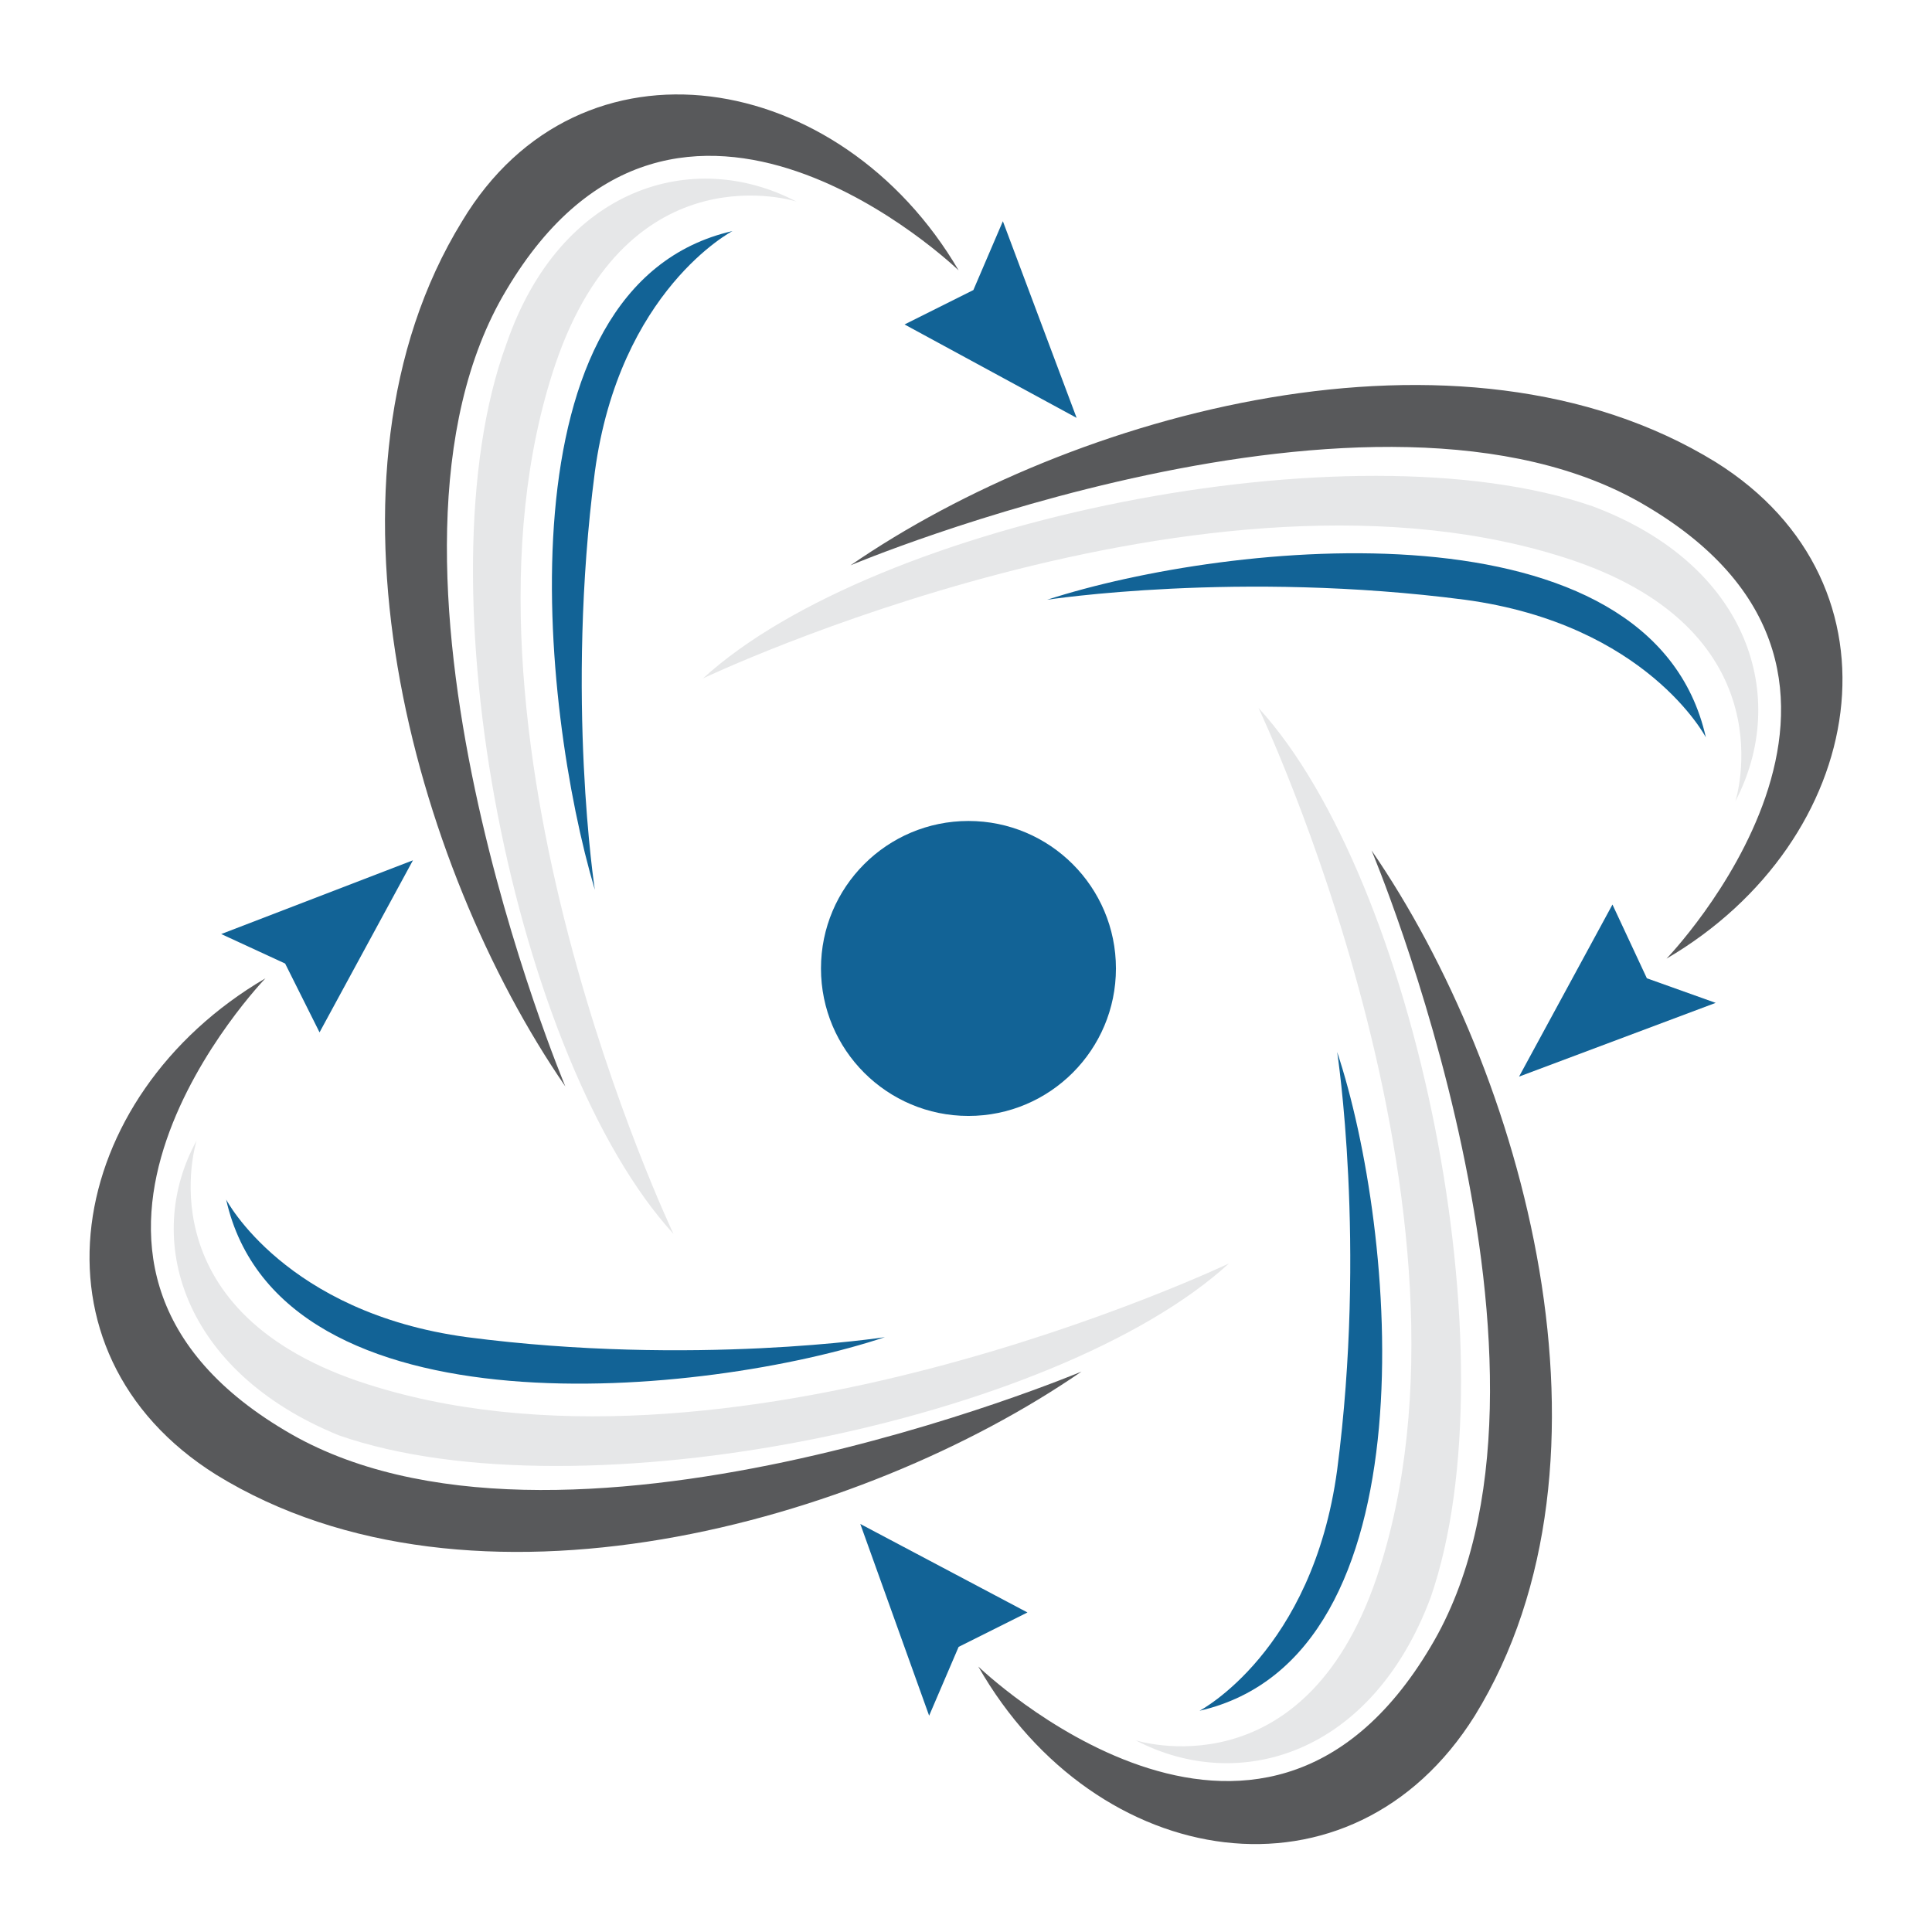
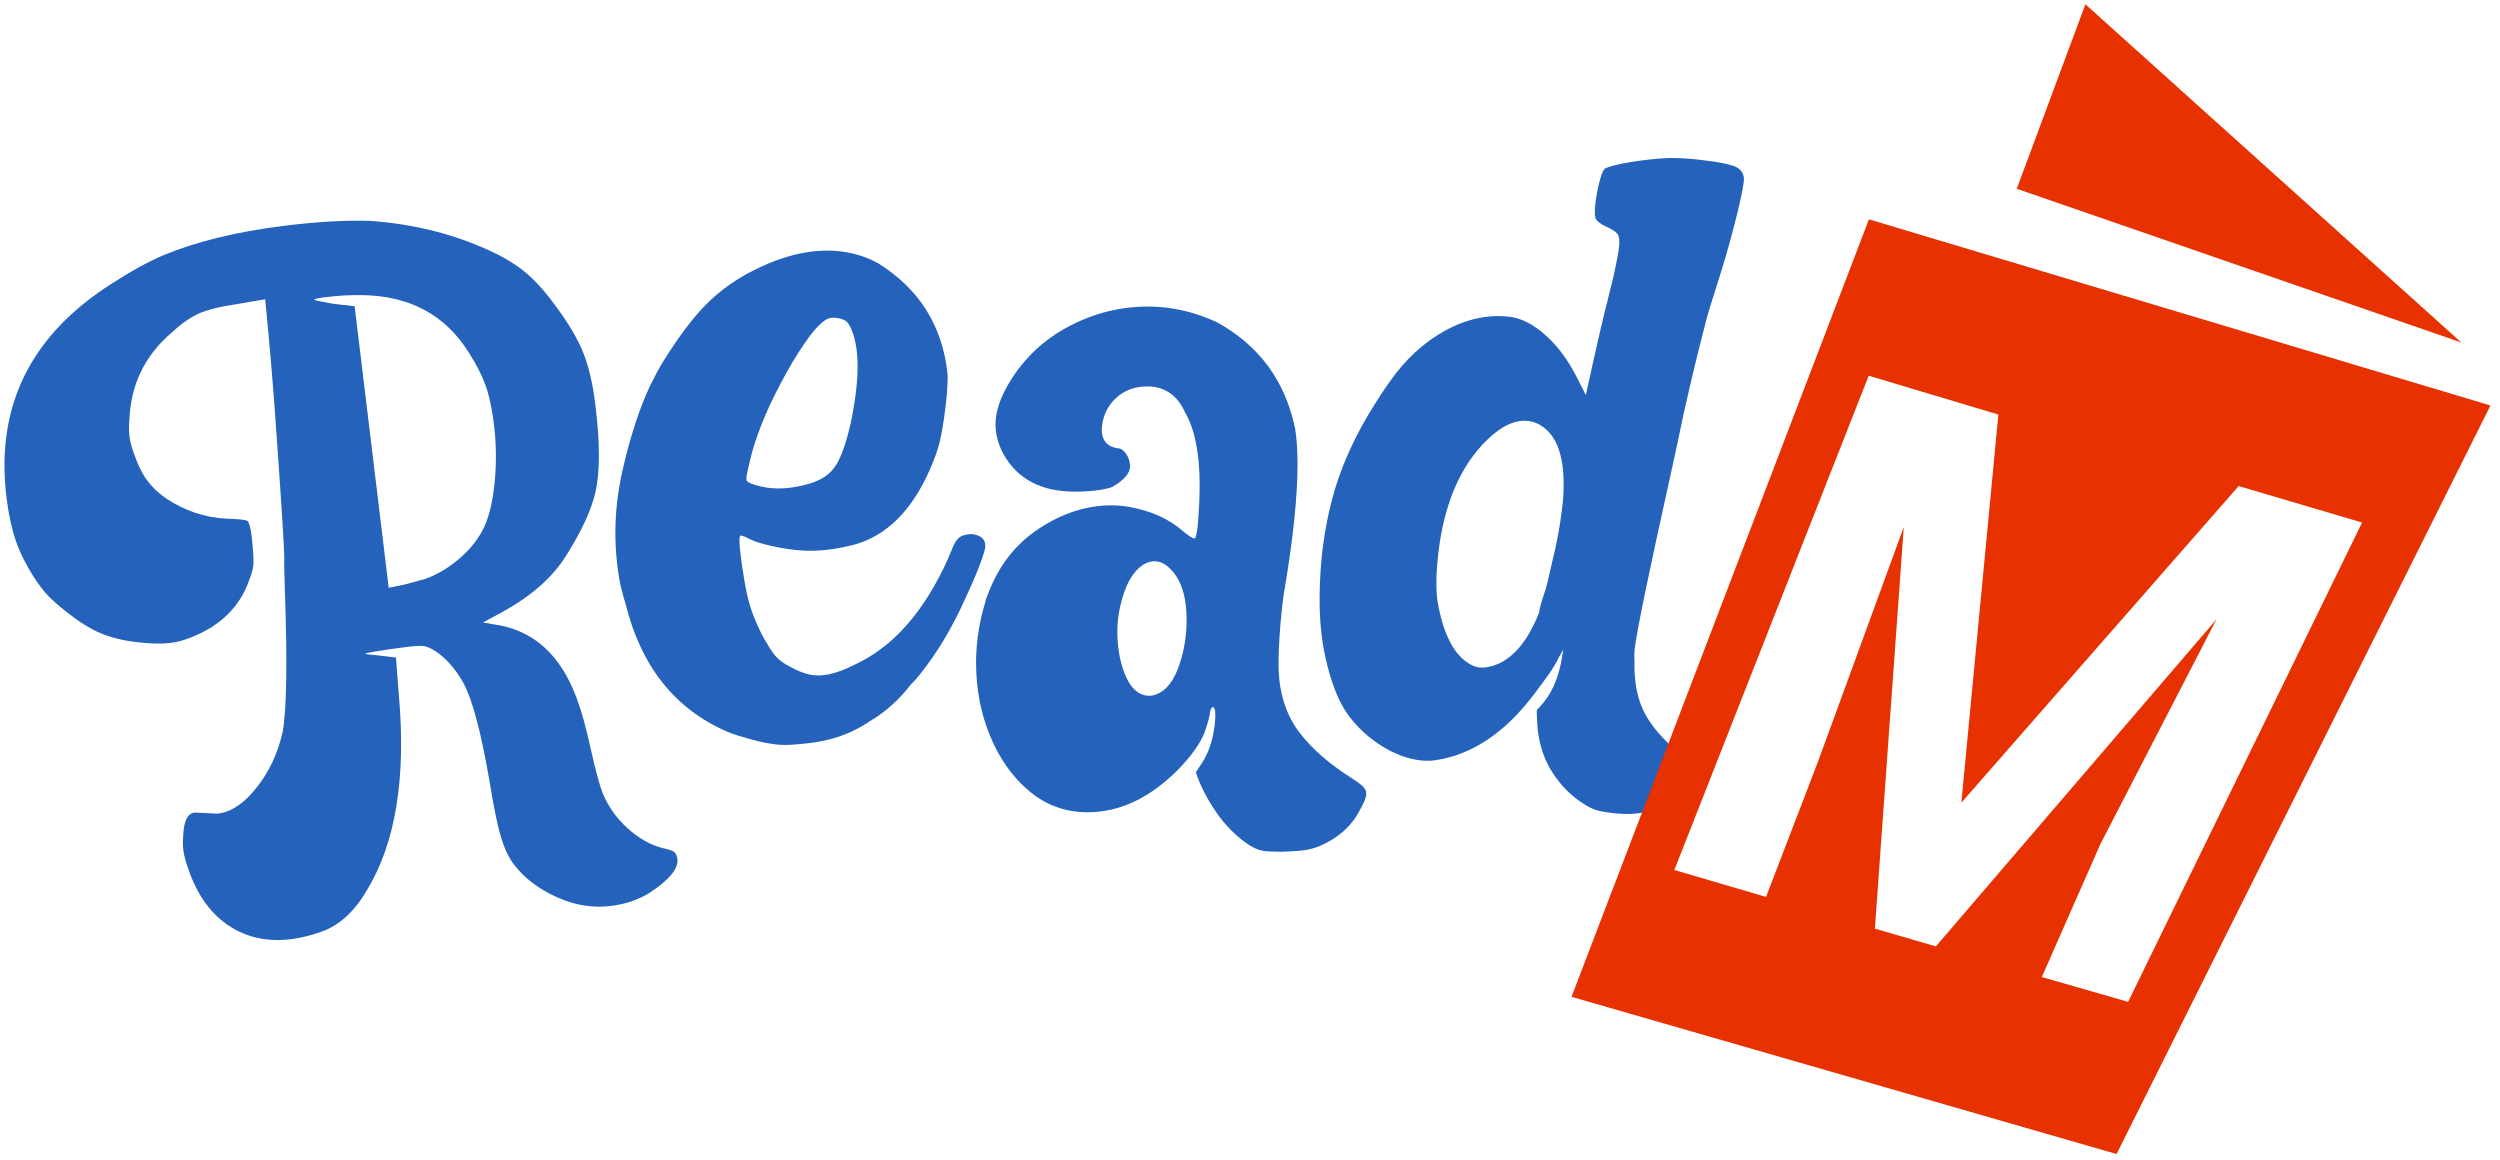
- <svg xmlns="http://www.w3.org/2000/svg" enable-background="new 0 0 393 393" version="1" viewBox="0 0 393 393" xml:space="preserve">
+ <svg xmlns="http://www.w3.org/2000/svg" enable-background="new 0 0 416 193" version="1.1" viewBox="0 0 416 193" xml:space="preserve">
  <style type="text/css">
- 	.st0{fill:#126396;}
- 	.st1{fill:#58595B;}
- 	.st2{fill:#E6E7E8;}
+ 	.st0{fill:#2462BC;}
+ 	.st1{fill:#E73100;}
</style>
-   <circle class="st0" cx="197" cy="197" r="30" />
-   <path class="st1" d="m195 55s-57-55-92 4c-33 55 12 162 12 162-31-45-53-124-21-176 24-40 77-31 101 10z" />
-   <path class="st2" d="m162 41s-34-11-49 33c-25 74 24 177 24 177-32-35-52-132-34-181 11-32 38-40 59-29z" />
-   <path class="st0" d="m149 47s-23 12-28 49c-6 46-0 85-0 85-11-37-20-123 28-134z" />
-   <polygon class="st0" points="204 45 198 59 184 66 219 85" />
-   <path class="st1" d="m199 339s57 55 92-4c33-55-12-162-12-162 31 45 53 124 21 176-25 40-77 32-101-10z" />
-   <path class="st2" d="m231 354s34 11 49-33c25-74-24-177-24-177 32 35 52 132 35 181-12 32-39 40-60 29z" />
-   <path class="st0" d="m244 348s23-12 28-49c6-46 0-85 0-85 12 36 20 123-28 134z" />
-   <polygon class="st0" points="189 349 195 335 209 328 175 310" />
-   <path class="st1" d="m54 199s-55 57 4 92c55 33 162-12 162-12-45 31-124 53-176 21-40-25-31-77 10-101z" />
-   <path class="st2" d="m40 232s-11 34 33 49c74 25 177-24 177-24-35 32-132 52-181 35-32-13-40-40-29-60z" />
-   <path class="st0" d="m46 244s12 23 49 28c46 6 85 0 85 0-36 12-123 21-134-28z" />
-   <polygon class="st0" points="45 190 58 196 65 210 84 175" />
-   <path class="st1" d="m339 195s55-57-4-92c-55-33-162 12-162 12 45-31 124-53 176-21 40 25 31 77-10 101z" />
-   <path class="st2" d="m353 163s11-34-33-49c-74-25-177 24-177 24 35-32 132-52 181-35 32 12 40 39 29 60z" />
-   <path class="st0" d="m347 150s-12-23-49-28c-46-6-85-0-85-0 37-12 123-21 134 28z" />
-   <polygon class="st0" points="349 204 335 199 328 184 309 219" />
+   <path class="st0" d="m101.73 150.74c-3.5 0.44-6.95-0.26-10.34-2.07-2.4-1.26-4.32-2.82-5.77-4.69-0.86-1.06-1.6-2.58-2.21-4.54-0.61-1.97-1.25-5.06-1.92-9.26-1.41-8.2-2.85-13.67-4.31-16.41-0.7-1.28-1.52-2.44-2.48-3.49-1.35-1.44-2.66-2.35-3.92-2.73-0.55-0.12-1.6-0.09-3.13 0.1-4.6 0.62-6.89 1-6.87 1.15 0.01 0.05 0.6 0.12 1.78 0.22l3.33 0.39 0.47 6.15c1.25 13.92-0.54 24.8-5.36 32.66-2.09 3.57-4.65 5.86-7.69 6.87-1.68 0.6-3.29 0.99-4.82 1.18-3.98 0.5-7.47-0.26-10.47-2.27s-5.23-5.14-6.68-9.39c-0.44-1.21-0.72-2.25-0.83-3.11-0.08-0.67-0.1-1.38-0.04-2.11 0.06-2.64 0.69-4.03 1.89-4.18l1.76 0.07c1.23 0.09 1.99 0.12 2.27 0.08 2.16-0.27 4.28-1.73 6.36-4.37s3.51-5.72 4.29-9.23c0.66-3.69 0.78-11.49 0.37-23.42-0.11-3.25-0.15-5.07-0.1-5.47 0-1.56-0.48-9.14-1.45-22.76-0.44-6.23-1.01-13-1.73-20.31l-4.86 0.83c-2.73 0.39-4.82 0.92-6.27 1.58-1.45 0.67-2.98 1.76-4.6 3.28-4.31 3.75-6.59 8.47-6.86 14.15-0.1 1.18-0.09 2.18 0.01 2.99 0.1 0.82 0.34 1.74 0.71 2.76 0.62 1.82 1.32 3.29 2.12 4.41s1.84 2.13 3.12 3.04c3.14 2.14 6.57 3.3 10.29 3.47 1.86 0.06 2.95 0.17 3.29 0.32s0.6 1.05 0.81 2.67c0.24 2.31 0.33 3.83 0.28 4.57s-0.3 1.67-0.75 2.8c-1.55 4.33-4.75 7.46-9.57 9.37-1.21 0.49-2.38 0.81-3.53 0.95-1.44 0.18-3.31 0.13-5.61-0.14s-4.31-0.78-6.03-1.51-3.59-1.9-5.59-3.5c-1.24-0.97-2.25-1.85-3.03-2.65s-1.59-1.86-2.44-3.17c-1.29-2.03-2.29-4.03-2.98-6.02-0.69-1.98-1.2-4.37-1.55-7.15-1.89-15.2 3.98-27.11 17.61-35.72 3.06-1.99 5.87-3.53 8.41-4.63 5.51-2.29 12.24-3.94 20.2-4.93 5.37-0.67 10.11-0.94 14.21-0.82 7.76 0.54 14.86 2.41 21.3 5.6 2.08 1.06 3.86 2.26 5.34 3.61s3.02 3.14 4.61 5.38c1.93 2.63 3.36 5.07 4.27 7.32s1.58 5.1 2.01 8.55c0.81 6.47 0.81 11.39 0.01 14.75-0.66 2.91-2.27 6.39-4.83 10.46-2.23 3.59-5.74 6.7-10.52 9.35l-3.35 1.81 1.72 0.3c6.63 0.88 11.29 5.07 13.98 12.58 0.73 1.95 1.49 4.73 2.28 8.34 0.76 3.36 1.39 5.72 1.9 7.07 0.92 2.27 2.31 4.25 4.17 5.94 1.87 1.69 3.83 2.8 5.89 3.32 1.15 0.25 1.83 0.5 2.03 0.77s0.33 0.62 0.39 1.05c0.2 1.58-1.35 3.45-4.63 5.62-1.88 1.15-4.01 1.88-6.36 2.17zm-37.05-52.94c0.66-0.13 1.33-0.26 2-0.39s1.73-0.41 3.18-0.84l0.64-0.15c2.05-0.69 4.01-1.83 5.86-3.4s3.23-3.3 4.14-5.19 1.51-4.45 1.82-7.68c0.3-3.23 0.26-6.45-0.14-9.66-0.32-2.54-0.77-4.65-1.37-6.33s-1.53-3.51-2.8-5.49c-3.89-6.23-9.77-9.42-17.63-9.56-1.95-0.05-4.08 0.07-6.38 0.36-1.15 0.14-1.72 0.29-1.7 0.43 0.11 0.08 1.13 0.3 3.08 0.64l3.63 0.42 5.67 46.84z" />
+   <path class="st0" d="m213.42 141.73c-1.57 0-2.68-0.05-3.32-0.16-0.65-0.11-1.41-0.43-2.27-0.97-2.11-1.41-3.93-3.23-5.47-5.47s-2.66-4.45-3.37-6.61l0.41-0.65c0.32-0.43 0.66-0.96 1.01-1.58s0.66-1.32 0.93-2.11c0.27-0.78 0.49-1.66 0.65-2.63s0.24-1.84 0.24-2.59c0-0.81-0.14-1.24-0.41-1.3-0.11 0-0.22 0.11-0.32 0.32-0.11 0.22-0.16 0.41-0.16 0.57 0 0.43-0.3 1.54-0.89 3.32-0.76 1.89-2.24 3.97-4.46 6.24-4.7 4.7-9.7 7.05-15 7.05-3.68 0-6.91-1.16-9.69-3.49-2.78-2.32-4.96-5.38-6.53-9.16s-2.35-7.87-2.35-12.24c0-2.76 0.35-5.54 1.05-8.35l0.49-1.78c0.05-0.32 0.16-0.65 0.32-0.97 1.73-4.81 4.57-8.53 8.51-11.15 3.95-2.62 8-3.93 12.16-3.93 0.97 0 1.92 0.08 2.84 0.24 3.73 0.65 6.78 2.03 9.16 4.14 0.92 0.76 1.54 1.13 1.86 1.13 0.16 0 0.32-0.7 0.49-2.11 0.22-2.54 0.32-4.81 0.32-6.81 0-5.24-0.81-9.27-2.43-12.08-1.3-2.86-3.41-4.3-6.32-4.3-2.11 0-3.86 0.68-5.27 2.03s-2.16 3.05-2.27 5.11c0 1.84 0.89 2.89 2.68 3.16 0.49 0 0.94 0.31 1.38 0.93 0.43 0.62 0.65 1.31 0.65 2.07 0 1.13-0.97 2.27-2.92 3.4-0.32 0.16-0.95 0.32-1.87 0.49-1.41 0.22-2.87 0.32-4.38 0.32-5.57 0-9.51-2.05-11.84-6.16-0.92-1.67-1.38-3.35-1.38-5.03 0-2.11 0.78-4.46 2.35-7.05 2.43-4 5.73-7.09 9.89-9.28s8.54-3.28 13.13-3.28c3.89 0 7.7 0.87 11.43 2.59 7.03 3.84 11.38 9.73 13.05 17.67 0.27 1.62 0.41 3.6 0.41 5.92 0 5.24-0.68 11.95-2.03 20.11-0.32 1.78-0.6 3.96-0.81 6.53-0.22 2.57-0.32 4.8-0.32 6.69 0 4.65 1.22 8.51 3.65 11.59 2 2.54 4.67 4.89 8.03 7.05 1.03 0.65 1.77 1.18 2.23 1.58 0.46 0.41 0.69 0.85 0.69 1.34 0 0.59-0.38 1.54-1.14 2.84-1.3 2.54-3.49 4.49-6.57 5.84-0.76 0.32-1.57 0.55-2.43 0.69-0.84 0.13-2.11 0.22-3.79 0.28zm-22.13-25.95c0.65 0 1.38-0.27 2.19-0.81 1.19-0.86 2.15-2.43 2.88-4.7s1.09-4.65 1.09-7.14c0-3.84-0.89-6.65-2.68-8.43-0.81-0.86-1.7-1.3-2.68-1.3-1.03 0-2.01 0.5-2.96 1.5s-1.72 2.47-2.31 4.42c-0.6 1.95-0.89 3.89-0.89 5.84 0 2.38 0.35 4.54 1.05 6.49 0.98 2.75 2.41 4.13 4.31 4.13z" />
+   <path class="st0" d="m268.74 135.34c-1.39-0.16-2.42-0.33-3.08-0.53s-1.4-0.56-2.21-1.09c-1.95-1.24-3.62-2.91-5.02-5.01-1.39-2.1-2.25-4.56-2.56-7.36-0.07-0.64-0.13-1.67-0.16-3.08 0.02-0.14 0.13-0.3 0.34-0.47 2.03-2.06 3.32-4.88 3.87-8.46l0.22-1.29-0.73 1.3c-0.44 0.92-1.04 1.93-1.8 3.01l-2.24 3.03c-4.87 6.5-10.39 10.21-16.57 11.12-0.79 0.1-1.57 0.11-2.34 0.03-2.16-0.24-4.32-1.03-6.48-2.37s-4-3.02-5.52-5.03c-1.69-2.23-3.03-5.62-4-10.15s-1.14-10.05-0.51-16.54c0.57-5.09 1.58-9.61 3.02-13.56s3.37-7.83 5.8-11.64c1.66-2.68 3.17-4.8 4.51-6.35s2.83-2.94 4.48-4.16c4.44-3.2 8.9-4.54 13.37-4.04 1.97 0.22 3.96 1.22 5.97 3.01 2.01 1.78 3.74 4.07 5.17 6.86l1.61 3.17c1.7-7.78 2.94-13.14 3.7-16.07l0.93-3.76c0.5-2.32 0.81-3.92 0.9-4.79 0.12-1.06 0.03-1.78-0.27-2.18s-0.92-0.81-1.87-1.23-1.54-0.89-1.78-1.4c-0.14-0.5-0.14-1.3-0.02-2.41 0.13-1.15 0.35-2.33 0.65-3.54 0.31-1.21 0.6-1.96 0.88-2.27 0.63-0.37 2.03-0.73 4.21-1.1 2.18-0.36 4.32-0.6 6.42-0.7 1.61-0.01 3.3 0.08 5.07 0.28 3.55 0.4 5.71 0.86 6.48 1.39 0.77 0.52 1.1 1.27 0.99 2.23-0.15 1.35-0.68 3.77-1.58 7.26-0.9 3.5-1.84 6.72-2.8 9.68-1.05 3.24-1.7 5.42-1.98 6.56-1.88 7.23-3.48 14.1-4.8 20.61l-0.9 4.13c-3.74 16.84-5.77 26.68-6.09 29.51-0.08 0.67-0.09 1.45-0.04 2.33l-0.01 0.73c0.04 3.12 0.64 5.74 1.81 7.86 1.17 2.13 3.02 4.25 5.55 6.39 0.84 0.73 1.44 1.28 1.78 1.66 0.35 0.38 0.49 0.78 0.45 1.22-0.06 0.58-0.5 1.43-1.31 2.55-1.34 1.99-3.48 3.45-6.4 4.39-1.23 0.37-2.94 0.47-5.11 0.27zm-22.58-24.27c0.67 0.08 1.46-0.03 2.37-0.32 3.07-0.97 5.59-3.87 7.54-8.71 0.15-0.91 0.39-1.8 0.7-2.69 0.32-0.89 0.58-1.78 0.78-2.68s0.44-1.92 0.71-3.06c0.79-3.17 1.35-6.19 1.68-9.07l0.13-1.15c0.51-6.26-0.58-10.37-3.28-12.33-0.76-0.57-1.6-0.91-2.51-1.01-2.16-0.24-4.44 0.81-6.85 3.17-4.48 4.36-7.19 10.74-8.13 19.14-0.33 2.98-0.38 5.5-0.12 7.57 0.91 5.31 2.59 8.75 5.04 10.34 0.62 0.45 1.27 0.72 1.94 0.8z" />
+   <path class="st0" d="m126.14 123.34c-2.62-0.69-4.36-1.23-5.21-1.62-8.66-3.78-14.27-10.87-16.84-21.25l-0.42-1.43c-0.27-1-0.46-1.81-0.57-2.43-1.07-6.04-0.91-12.12 0.47-18.25 1.07-4.76 2.36-8.93 3.86-12.51 1.14-2.66 2.5-5.16 4.06-7.48 2.12-3.24 4.12-5.81 6.01-7.71s4.05-3.54 6.5-4.93c6.5-3.59 12.42-4.78 17.75-3.58 1.56 0.35 3.02 0.9 4.38 1.66 6.82 4.26 10.67 10.38 11.54 18.35 0.05 0.66 0.02 1.65-0.08 2.99s-0.26 2.76-0.48 4.28c-0.22 1.51-0.45 2.81-0.69 3.89-0.3 1.32-0.85 2.9-1.66 4.75-3.06 6.99-7.35 11.2-12.87 12.63-2.31 0.57-4.33 0.88-6.08 0.93-2.2 0.1-4.72-0.17-7.55-0.81-1.56-0.35-2.68-0.7-3.37-1.06-0.69-0.35-1.17-0.56-1.46-0.63-0.19-0.04-0.3 0.01-0.33 0.15-0.1 0.42-0.06 1.36 0.11 2.81s0.39 2.99 0.67 4.61 0.57 2.95 0.89 3.99c0.31 1.04 0.73 2.15 1.26 3.33s1.04 2.18 1.56 2.99c0.64 1.13 1.22 1.96 1.75 2.47 0.53 0.52 1.21 0.99 2.06 1.43 1.19 0.66 2.28 1.11 3.27 1.33 1.98 0.45 4.42-0.07 7.33-1.54 6.55-2.93 11.84-8.92 15.86-17.98l0.82-1.97c0.4-0.9 0.95-1.46 1.64-1.67 0.69-0.22 1.32-0.26 1.89-0.13 1.41 0.32 1.97 1.16 1.66 2.53-0.54 1.96-1.62 4.66-3.24 8.11-2.18 4.86-4.69 9.05-7.51 12.57-0.42 0.55-0.86 1.05-1.3 1.49l-0.19 0.18c-2.03 2.62-4.32 4.67-6.89 6.18-3.22 2.2-6.99 3.45-11.32 3.77-1.47 0.16-2.67 0.22-3.6 0.16-0.95-0.06-2.17-0.26-3.68-0.6zm0.63-42.36c2.07 0.47 4.37 0.39 6.89-0.23 2.34-0.51 4.04-1.45 5.09-2.83 1.05-1.37 1.98-3.85 2.79-7.43 1.51-7.14 1.55-12.38 0.12-15.72-0.26-0.6-0.53-1.02-0.79-1.26-0.27-0.23-0.69-0.41-1.25-0.54-0.99-0.22-1.78-0.1-2.38 0.36-0.94 0.63-2.07 1.91-3.39 3.84-1.33 1.93-2.64 4.14-3.94 6.62-2.57 4.82-4.31 9.26-5.23 13.31-0.21 0.94-0.36 1.63-0.43 2.06s-0.05 0.73 0.06 0.9c0.27 0.3 1.09 0.61 2.46 0.92z" />
+   <polygon class="st1" points="347.01 0.71 409.56 56.99 335.59 31.41" />
+   <path class="st1" d="m352.2 192.03-90.7-26.16 49.49-129.37 103.42 30.97-62.21 124.56zm-41.25-129.51-32.34 82.25 15.26 4.48 8.66-22.55 14.26-39-4.81 66.83 10.15 2.95 46.7-54.44-19.32 37.4-9.75 22.14 14.36 4.13 38.93-79.76-20.54-6.07-46.14 52.68 6.16-64.58-21.58-6.46z" />
</svg>
